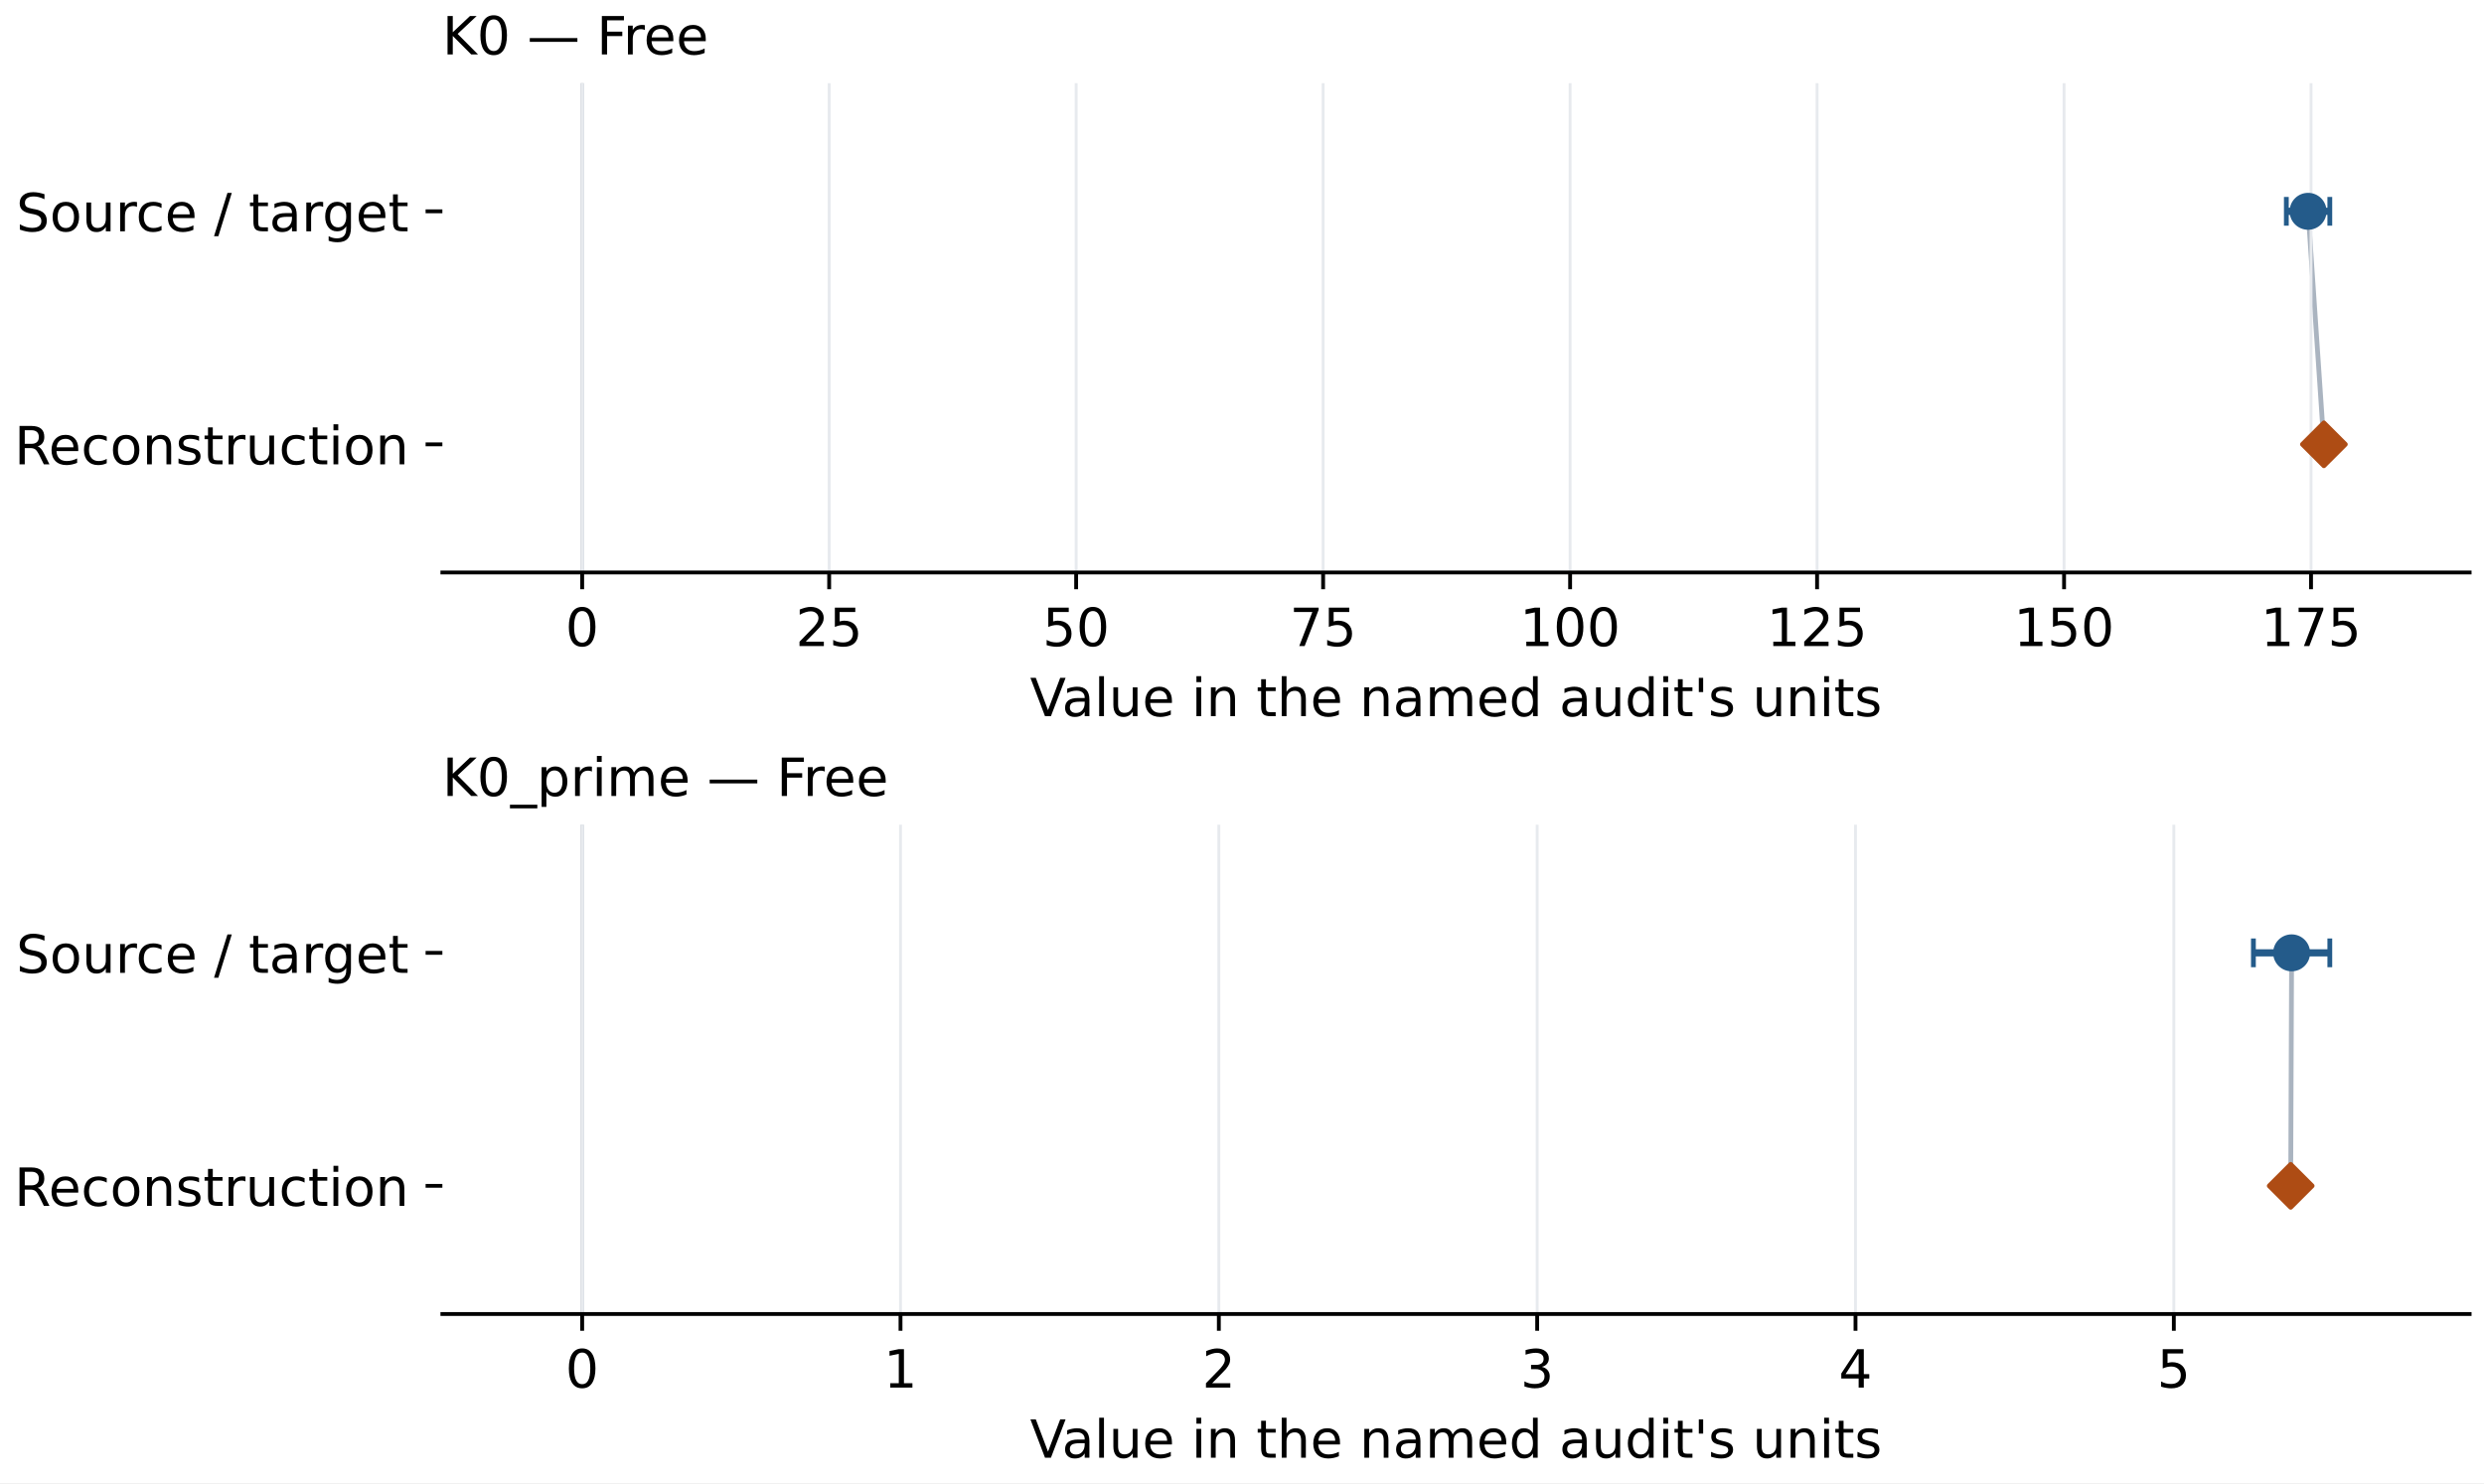
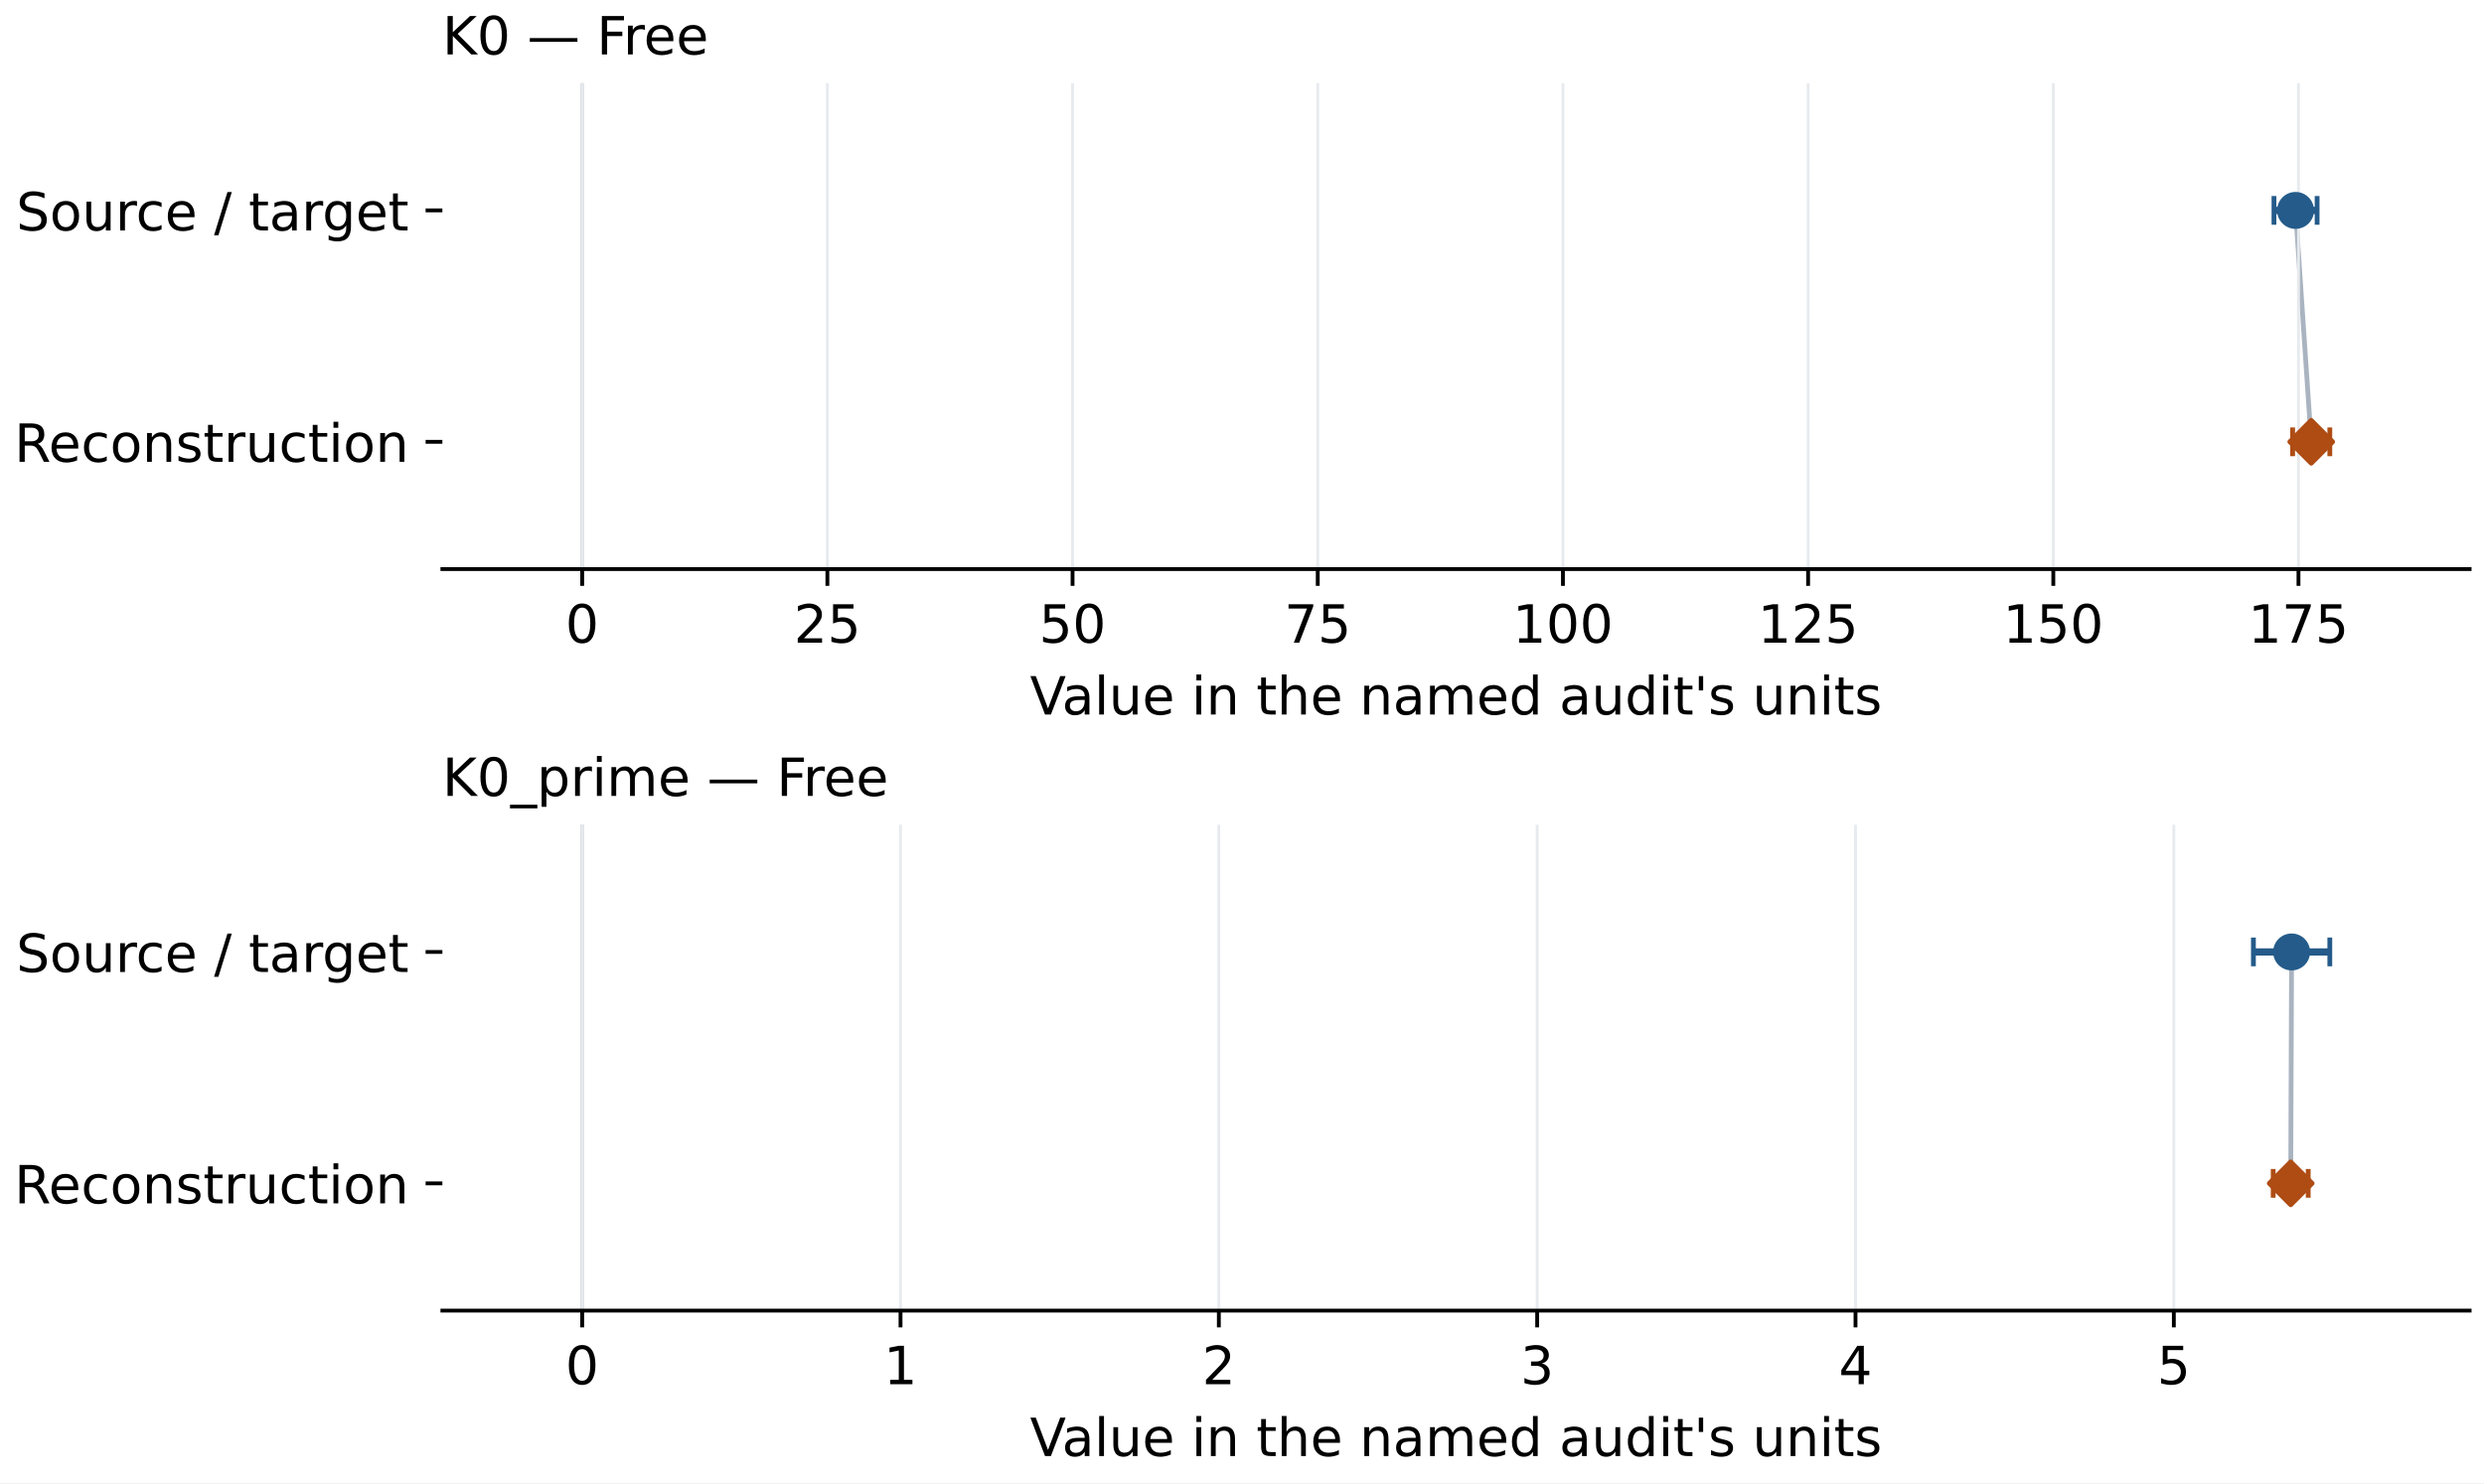
<svg xmlns="http://www.w3.org/2000/svg" xmlns:xlink="http://www.w3.org/1999/xlink" width="518.4pt" height="309.6pt" viewBox="0 0 518.4 309.6" version="1.1">
  <defs>
    <style type="text/css">*{stroke-linejoin: round; stroke-linecap: butt}</style>
  </defs>
  <g id="figure_1">
    <g id="patch_1">
      <path d="M 0 309.6 L 518.4 309.6 L 518.4 0 L 0 0 z " style="fill: #ffffff" />
    </g>
    <g id="axes_1">
      <g id="patch_2">
-         <path d="M 92.321 119.508 L 515.4 119.508 L 515.4 17.359 L 92.321 17.359 z " style="fill: #ffffff" />
+         <path d="M 92.323 118.798 L 515.4 118.798 L 515.4 17.358 L 92.323 17.358 z " style="fill: #ffffff" />
      </g>
      <g id="line2d_1">
-         <path d="M 121.499 119.508 L 121.499 17.359 " clip-path="url(#p881a610187)" style="fill: none; stroke: #c3cad2; stroke-width: 0.7; stroke-linecap: square" />
+         <path d="M 121.501 118.798 L 121.501 17.358 " clip-path="url(#pa77cc06cfe)" style="fill: none; stroke: #c3cad2; stroke-width: 0.7; stroke-linecap: square" />
      </g>
      <g id="line2d_2">
-         <path d="M 481.686 44.112 L 484.985 92.754 " clip-path="url(#p881a610187)" style="fill: none; stroke: #aab4c0; stroke-linecap: square" />
+         <path d="M 479.07 43.925 L 482.344 92.231 " clip-path="url(#pa77cc06cfe)" style="fill: none; stroke: #aab4c0; stroke-linecap: square" />
      </g>
      <g id="matplotlib.axis_1">
        <g id="xtick_1">
          <g id="line2d_3">
-             <path d="M 121.499 119.508 L 121.499 17.359 " clip-path="url(#p881a610187)" style="fill: none; stroke: #e7eaee; stroke-width: 0.6; stroke-linecap: square" />
+             <path d="M 121.501 118.798 L 121.501 17.358 " clip-path="url(#pa77cc06cfe)" style="fill: none; stroke: #e7eaee; stroke-width: 0.6; stroke-linecap: square" />
          </g>
          <g id="line2d_4">
            <defs>
              <path id="mb45e14ee2d" d="M 0 0 L 0 3.5 " style="stroke: #000000; stroke-width: 0.8" />
            </defs>
            <g>
-               <use xlink:href="#mb45e14ee2d" x="121.499" y="119.508" style="stroke: #000000; stroke-width: 0.8" />
+               <use xlink:href="#mb45e14ee2d" x="121.501" y="118.798" style="stroke: #000000; stroke-width: 0.8" />
            </g>
          </g>
          <g id="text_1">
-             <text style="font: 11px 'DejaVu Sans', Arial, sans-serif; text-anchor: middle" x="121.499" y="134.866" transform="rotate(-0 121.4993 134.8662)">0</text>
+             <text style="font-size: 11px; font-family: 'DejaVu Sans', Arial, sans-serif; text-anchor: middle" x="121.501" y="134.156" transform="rotate(-0 121.5009 134.1559)">0</text>
          </g>
        </g>
        <g id="xtick_2">
          <g id="line2d_5">
-             <path d="M 173.043 119.508 L 173.043 17.359 " clip-path="url(#p881a610187)" style="fill: none; stroke: #e7eaee; stroke-width: 0.6; stroke-linecap: square" />
+             <path d="M 172.67 118.798 L 172.67 17.358 " clip-path="url(#pa77cc06cfe)" style="fill: none; stroke: #e7eaee; stroke-width: 0.6; stroke-linecap: square" />
          </g>
          <g id="line2d_6">
            <g>
-               <use xlink:href="#mb45e14ee2d" x="173.043" y="119.508" style="stroke: #000000; stroke-width: 0.8" />
+               <use xlink:href="#mb45e14ee2d" x="172.67" y="118.798" style="stroke: #000000; stroke-width: 0.8" />
            </g>
          </g>
          <g id="text_2">
-             <text style="font: 11px 'DejaVu Sans', Arial, sans-serif; text-anchor: middle" x="173.043" y="134.866" transform="rotate(-0 173.0429 134.8662)">25</text>
+             <text style="font-size: 11px; font-family: 'DejaVu Sans', Arial, sans-serif; text-anchor: middle" x="172.67" y="134.156" transform="rotate(-0 172.6699 134.1559)">25</text>
          </g>
        </g>
        <g id="xtick_3">
          <g id="line2d_7">
-             <path d="M 224.587 119.508 L 224.587 17.359 " clip-path="url(#p881a610187)" style="fill: none; stroke: #e7eaee; stroke-width: 0.6; stroke-linecap: square" />
+             <path d="M 223.839 118.798 L 223.839 17.358 " clip-path="url(#pa77cc06cfe)" style="fill: none; stroke: #e7eaee; stroke-width: 0.6; stroke-linecap: square" />
          </g>
          <g id="line2d_8">
            <g>
-               <use xlink:href="#mb45e14ee2d" x="224.587" y="119.508" style="stroke: #000000; stroke-width: 0.8" />
+               <use xlink:href="#mb45e14ee2d" x="223.839" y="118.798" style="stroke: #000000; stroke-width: 0.8" />
            </g>
          </g>
          <g id="text_3">
-             <text style="font: 11px 'DejaVu Sans', Arial, sans-serif; text-anchor: middle" x="224.587" y="134.866" transform="rotate(-0 224.5865 134.8662)">50</text>
+             <text style="font-size: 11px; font-family: 'DejaVu Sans', Arial, sans-serif; text-anchor: middle" x="223.839" y="134.156" transform="rotate(-0 223.8388 134.1559)">50</text>
          </g>
        </g>
        <g id="xtick_4">
          <g id="line2d_9">
-             <path d="M 276.13 119.508 L 276.13 17.359 " clip-path="url(#p881a610187)" style="fill: none; stroke: #e7eaee; stroke-width: 0.6; stroke-linecap: square" />
+             <path d="M 275.008 118.798 L 275.008 17.358 " clip-path="url(#pa77cc06cfe)" style="fill: none; stroke: #e7eaee; stroke-width: 0.6; stroke-linecap: square" />
          </g>
          <g id="line2d_10">
            <g>
-               <use xlink:href="#mb45e14ee2d" x="276.13" y="119.508" style="stroke: #000000; stroke-width: 0.8" />
+               <use xlink:href="#mb45e14ee2d" x="275.008" y="118.798" style="stroke: #000000; stroke-width: 0.8" />
            </g>
          </g>
          <g id="text_4">
-             <text style="font: 11px 'DejaVu Sans', Arial, sans-serif; text-anchor: middle" x="276.13" y="134.866" transform="rotate(-0 276.1302 134.8662)">75</text>
+             <text style="font-size: 11px; font-family: 'DejaVu Sans', Arial, sans-serif; text-anchor: middle" x="275.008" y="134.156" transform="rotate(-0 275.0078 134.1559)">75</text>
          </g>
        </g>
        <g id="xtick_5">
          <g id="line2d_11">
-             <path d="M 327.674 119.508 L 327.674 17.359 " clip-path="url(#p881a610187)" style="fill: none; stroke: #e7eaee; stroke-width: 0.6; stroke-linecap: square" />
+             <path d="M 326.177 118.798 L 326.177 17.358 " clip-path="url(#pa77cc06cfe)" style="fill: none; stroke: #e7eaee; stroke-width: 0.6; stroke-linecap: square" />
          </g>
          <g id="line2d_12">
            <g>
-               <use xlink:href="#mb45e14ee2d" x="327.674" y="119.508" style="stroke: #000000; stroke-width: 0.8" />
+               <use xlink:href="#mb45e14ee2d" x="326.177" y="118.798" style="stroke: #000000; stroke-width: 0.8" />
            </g>
          </g>
          <g id="text_5">
-             <text style="font: 11px 'DejaVu Sans', Arial, sans-serif; text-anchor: middle" x="327.674" y="134.866" transform="rotate(-0 327.6738 134.8662)">100</text>
+             <text style="font-size: 11px; font-family: 'DejaVu Sans', Arial, sans-serif; text-anchor: middle" x="326.177" y="134.156" transform="rotate(-0 326.1767 134.1559)">100</text>
          </g>
        </g>
        <g id="xtick_6">
          <g id="line2d_13">
-             <path d="M 379.217 119.508 L 379.217 17.359 " clip-path="url(#p881a610187)" style="fill: none; stroke: #e7eaee; stroke-width: 0.6; stroke-linecap: square" />
+             <path d="M 377.346 118.798 L 377.346 17.358 " clip-path="url(#pa77cc06cfe)" style="fill: none; stroke: #e7eaee; stroke-width: 0.6; stroke-linecap: square" />
          </g>
          <g id="line2d_14">
            <g>
-               <use xlink:href="#mb45e14ee2d" x="379.217" y="119.508" style="stroke: #000000; stroke-width: 0.8" />
+               <use xlink:href="#mb45e14ee2d" x="377.346" y="118.798" style="stroke: #000000; stroke-width: 0.8" />
            </g>
          </g>
          <g id="text_6">
-             <text style="font: 11px 'DejaVu Sans', Arial, sans-serif; text-anchor: middle" x="379.217" y="134.866" transform="rotate(-0 379.2174 134.8662)">125</text>
+             <text style="font-size: 11px; font-family: 'DejaVu Sans', Arial, sans-serif; text-anchor: middle" x="377.346" y="134.156" transform="rotate(-0 377.3457 134.1559)">125</text>
          </g>
        </g>
        <g id="xtick_7">
          <g id="line2d_15">
-             <path d="M 430.761 119.508 L 430.761 17.359 " clip-path="url(#p881a610187)" style="fill: none; stroke: #e7eaee; stroke-width: 0.6; stroke-linecap: square" />
+             <path d="M 428.515 118.798 L 428.515 17.358 " clip-path="url(#pa77cc06cfe)" style="fill: none; stroke: #e7eaee; stroke-width: 0.6; stroke-linecap: square" />
          </g>
          <g id="line2d_16">
            <g>
-               <use xlink:href="#mb45e14ee2d" x="430.761" y="119.508" style="stroke: #000000; stroke-width: 0.8" />
+               <use xlink:href="#mb45e14ee2d" x="428.515" y="118.798" style="stroke: #000000; stroke-width: 0.8" />
            </g>
          </g>
          <g id="text_7">
-             <text style="font: 11px 'DejaVu Sans', Arial, sans-serif; text-anchor: middle" x="430.761" y="134.866" transform="rotate(-0 430.761 134.8662)">150</text>
+             <text style="font-size: 11px; font-family: 'DejaVu Sans', Arial, sans-serif; text-anchor: middle" x="428.515" y="134.156" transform="rotate(-0 428.5146 134.1559)">150</text>
          </g>
        </g>
        <g id="xtick_8">
          <g id="line2d_17">
-             <path d="M 482.305 119.508 L 482.305 17.359 " clip-path="url(#p881a610187)" style="fill: none; stroke: #e7eaee; stroke-width: 0.6; stroke-linecap: square" />
+             <path d="M 479.684 118.798 L 479.684 17.358 " clip-path="url(#pa77cc06cfe)" style="fill: none; stroke: #e7eaee; stroke-width: 0.6; stroke-linecap: square" />
          </g>
          <g id="line2d_18">
            <g>
-               <use xlink:href="#mb45e14ee2d" x="482.305" y="119.508" style="stroke: #000000; stroke-width: 0.8" />
+               <use xlink:href="#mb45e14ee2d" x="479.684" y="118.798" style="stroke: #000000; stroke-width: 0.8" />
            </g>
          </g>
          <g id="text_8">
-             <text style="font: 11px 'DejaVu Sans', Arial, sans-serif; text-anchor: middle" x="482.305" y="134.866" transform="rotate(-0 482.3046 134.8662)">175</text>
+             <text style="font-size: 11px; font-family: 'DejaVu Sans', Arial, sans-serif; text-anchor: middle" x="479.684" y="134.156" transform="rotate(-0 479.6836 134.1559)">175</text>
          </g>
        </g>
        <g id="text_9">
-           <text style="font: 11px 'DejaVu Sans', Arial, sans-serif; text-anchor: middle" x="303.861" y="149.512" transform="rotate(-0 303.8606 149.5121)">Value in the named audit's units</text>
+           <text style="font-size: 11px; font-family: 'DejaVu Sans', Arial, sans-serif; text-anchor: middle" x="303.861" y="149.157" transform="rotate(-0 303.8615 149.1568)">Value in the named audit's units</text>
        </g>
      </g>
      <g id="matplotlib.axis_2">
        <g id="ytick_1">
          <g id="line2d_19">
            <defs>
              <path id="m7f30f8d901" d="M 0 0 L -3.5 0 " style="stroke: #000000; stroke-width: 0.8" />
            </defs>
            <g>
-               <use xlink:href="#m7f30f8d901" x="92.321" y="92.754" style="stroke: #000000; stroke-width: 0.8" />
+               <use xlink:href="#m7f30f8d901" x="92.323" y="92.231" style="stroke: #000000; stroke-width: 0.8" />
            </g>
          </g>
          <g id="text_10">
-             <text style="font: 11px 'DejaVu Sans', Arial, sans-serif; text-anchor: end" x="85.321" y="96.934" transform="rotate(-0 85.32149 96.93362)">Reconstruction</text>
+             <text style="font-size: 11px; font-family: 'DejaVu Sans', Arial, sans-serif; text-anchor: end" x="85.323" y="96.41" transform="rotate(-0 85.32321 96.40978)">Reconstruction</text>
          </g>
        </g>
        <g id="ytick_2">
          <g id="line2d_20">
            <g>
-               <use xlink:href="#m7f30f8d901" x="92.321" y="44.112" style="stroke: #000000; stroke-width: 0.8" />
+               <use xlink:href="#m7f30f8d901" x="92.323" y="43.925" style="stroke: #000000; stroke-width: 0.8" />
            </g>
          </g>
          <g id="text_11">
-             <text style="font: 11px 'DejaVu Sans', Arial, sans-serif; text-anchor: end" x="85.321" y="48.291" transform="rotate(-0 85.32149 48.29107)">Source / target</text>
+             <text style="font-size: 11px; font-family: 'DejaVu Sans', Arial, sans-serif; text-anchor: end" x="85.323" y="48.104" transform="rotate(-0 85.32321 48.1042)">Source / target</text>
          </g>
        </g>
      </g>
      <g id="PathCollection_1">
        <defs>
          <path id="m5b1aaaca44" d="M 0 3.354 C 0.89 3.354 1.743 3.001 2.372 2.372 C 3.001 1.743 3.354 0.89 3.354 0 C 3.354 -0.89 3.001 -1.743 2.372 -2.372 C 1.743 -3.001 0.89 -3.354 0 -3.354 C -0.89 -3.354 -1.743 -3.001 -2.372 -2.372 C -3.001 -1.743 -3.354 -0.89 -3.354 0 C -3.354 0.89 -3.001 1.743 -2.372 2.372 C -1.743 3.001 -0.89 3.354 0 3.354 z " style="stroke: #245b8a" />
        </defs>
-         <g clip-path="url(#p881a610187)">
-           <use xlink:href="#m5b1aaaca44" x="481.686" y="44.112" style="fill: #245b8a; stroke: #245b8a" />
+         <g clip-path="url(#pa77cc06cfe)">
+           <use xlink:href="#m5b1aaaca44" x="479.07" y="43.925" style="fill: #245b8a; stroke: #245b8a" />
        </g>
      </g>
      <g id="PathCollection_2">
        <defs>
          <path id="m79c71298e6" d="M -0 4.472 L 4.472 0 L 0 -4.472 L -4.472 -0 z " style="stroke: #ae4c14" />
        </defs>
-         <g clip-path="url(#p881a610187)">
-           <use xlink:href="#m79c71298e6" x="484.985" y="92.754" style="fill: #ae4c14; stroke: #ae4c14" />
+         <g clip-path="url(#pa77cc06cfe)">
+           <use xlink:href="#m79c71298e6" x="482.344" y="92.231" style="fill: #ae4c14; stroke: #ae4c14" />
        </g>
      </g>
      <g id="LineCollection_1">
-         <path d="M 477.15 44.112 L 486.222 44.112 " clip-path="url(#p881a610187)" style="fill: none; stroke: #245b8a; stroke-width: 1.5" />
+         <path d="M 474.567 43.925 L 483.572 43.925 " clip-path="url(#pa77cc06cfe)" style="fill: none; stroke: #245b8a; stroke-width: 1.5" />
      </g>
      <g id="line2d_21">
        <defs>
          <path id="m002537e231" d="M 0 3 L 0 -3 " style="stroke: #245b8a" />
        </defs>
-         <g clip-path="url(#p881a610187)">
-           <use xlink:href="#m002537e231" x="477.15" y="44.112" style="fill: #245b8a; stroke: #245b8a" />
+         <g clip-path="url(#pa77cc06cfe)">
+           <use xlink:href="#m002537e231" x="474.567" y="43.925" style="fill: #245b8a; stroke: #245b8a" />
        </g>
      </g>
      <g id="line2d_22">
-         <g clip-path="url(#p881a610187)">
-           <use xlink:href="#m002537e231" x="486.222" y="44.112" style="fill: #245b8a; stroke: #245b8a" />
+         <g clip-path="url(#pa77cc06cfe)">
+           <use xlink:href="#m002537e231" x="483.572" y="43.925" style="fill: #245b8a; stroke: #245b8a" />
+         </g>
+       </g>
+       <g id="LineCollection_2">
+         <path d="M 478.466 92.231 L 486.222 92.231 " clip-path="url(#pa77cc06cfe)" style="fill: none; stroke: #ae4c14; stroke-width: 1.5" />
+       </g>
+       <g id="line2d_23">
+         <defs>
+           <path id="m3def4cd5cd" d="M 0 3 L 0 -3 " style="stroke: #ae4c14" />
+         </defs>
+         <g clip-path="url(#pa77cc06cfe)">
+           <use xlink:href="#m3def4cd5cd" x="478.466" y="92.231" style="fill: #ae4c14; stroke: #ae4c14" />
+         </g>
+       </g>
+       <g id="line2d_24">
+         <g clip-path="url(#pa77cc06cfe)">
+           <use xlink:href="#m3def4cd5cd" x="486.222" y="92.231" style="fill: #ae4c14; stroke: #ae4c14" />
        </g>
      </g>
      <g id="patch_3">
-         <path d="M 92.321 119.508 L 515.4 119.508 " style="fill: none; stroke: #000000; stroke-width: 0.8; stroke-linejoin: miter; stroke-linecap: square" />
+         <path d="M 92.323 118.798 L 515.4 118.798 " style="fill: none; stroke: #000000; stroke-width: 0.8; stroke-linejoin: miter; stroke-linecap: square" />
      </g>
      <g id="text_12">
-         <text style="font: 11px 'DejaVu Sans', Arial, sans-serif; text-anchor: start" x="92.321" y="11.359" transform="rotate(-0 92.32149 11.35852)">K0 — Free</text>
+         <text style="font-size: 11px; font-family: 'DejaVu Sans', Arial, sans-serif; text-anchor: start" x="92.323" y="11.358" transform="rotate(-0 92.32321 11.35766)">K0 — Free</text>
      </g>
    </g>
    <g id="axes_2">
      <g id="patch_4">
-         <path d="M 92.321 274.308 L 515.4 274.308 L 515.4 172.159 L 92.321 172.159 z " style="fill: #ffffff" />
-       </g>
-       <g id="line2d_23">
-         <path d="M 121.499 274.308 L 121.499 172.159 " clip-path="url(#pee1d3cd779)" style="fill: none; stroke: #c3cad2; stroke-width: 0.7; stroke-linecap: square" />
-       </g>
-       <g id="line2d_24">
-         <path d="M 478.25 198.912 L 478.059 247.554 " clip-path="url(#pee1d3cd779)" style="fill: none; stroke: #aab4c0; stroke-linecap: square" />
+         <path d="M 92.323 273.599 L 515.4 273.599 L 515.4 172.158 L 92.323 172.158 z " style="fill: #ffffff" />
+       </g>
+       <g id="line2d_25">
+         <path d="M 121.501 273.599 L 121.501 172.158 " clip-path="url(#pa36fc6f845)" style="fill: none; stroke: #c3cad2; stroke-width: 0.7; stroke-linecap: square" />
+       </g>
+       <g id="line2d_26">
+         <path d="M 478.25 198.726 L 478.06 247.031 " clip-path="url(#pa36fc6f845)" style="fill: none; stroke: #aab4c0; stroke-linecap: square" />
      </g>
      <g id="matplotlib.axis_3">
        <g id="xtick_9">
-           <g id="line2d_25">
-             <path d="M 121.499 274.308 L 121.499 172.159 " clip-path="url(#pee1d3cd779)" style="fill: none; stroke: #e7eaee; stroke-width: 0.6; stroke-linecap: square" />
-           </g>
-           <g id="line2d_26">
-             <g>
-               <use xlink:href="#mb45e14ee2d" x="121.499" y="274.308" style="stroke: #000000; stroke-width: 0.8" />
+           <g id="line2d_27">
+             <path d="M 121.501 273.599 L 121.501 172.158 " clip-path="url(#pa36fc6f845)" style="fill: none; stroke: #e7eaee; stroke-width: 0.6; stroke-linecap: square" />
+           </g>
+           <g id="line2d_28">
+             <g>
+               <use xlink:href="#mb45e14ee2d" x="121.501" y="273.599" style="stroke: #000000; stroke-width: 0.8" />
            </g>
          </g>
          <g id="text_13">
-             <text style="font: 11px 'DejaVu Sans', Arial, sans-serif; text-anchor: middle" x="121.499" y="289.666" transform="rotate(-0 121.4993 289.6662)">0</text>
+             <text style="font-size: 11px; font-family: 'DejaVu Sans', Arial, sans-serif; text-anchor: middle" x="121.501" y="288.956" transform="rotate(-0 121.5009 288.9563)">0</text>
          </g>
        </g>
        <g id="xtick_10">
-           <g id="line2d_27">
-             <path d="M 187.933 274.308 L 187.933 172.159 " clip-path="url(#pee1d3cd779)" style="fill: none; stroke: #e7eaee; stroke-width: 0.6; stroke-linecap: square" />
-           </g>
-           <g id="line2d_28">
-             <g>
-               <use xlink:href="#mb45e14ee2d" x="187.933" y="274.308" style="stroke: #000000; stroke-width: 0.8" />
+           <g id="line2d_29">
+             <path d="M 187.935 273.599 L 187.935 172.158 " clip-path="url(#pa36fc6f845)" style="fill: none; stroke: #e7eaee; stroke-width: 0.6; stroke-linecap: square" />
+           </g>
+           <g id="line2d_30">
+             <g>
+               <use xlink:href="#mb45e14ee2d" x="187.935" y="273.599" style="stroke: #000000; stroke-width: 0.8" />
            </g>
          </g>
          <g id="text_14">
-             <text style="font: 11px 'DejaVu Sans', Arial, sans-serif; text-anchor: middle" x="187.933" y="289.666" transform="rotate(-0 187.9333 289.6662)">1</text>
+             <text style="font-size: 11px; font-family: 'DejaVu Sans', Arial, sans-serif; text-anchor: middle" x="187.935" y="288.956" transform="rotate(-0 187.9346 288.9563)">1</text>
          </g>
        </g>
        <g id="xtick_11">
-           <g id="line2d_29">
-             <path d="M 254.367 274.308 L 254.367 172.159 " clip-path="url(#pee1d3cd779)" style="fill: none; stroke: #e7eaee; stroke-width: 0.6; stroke-linecap: square" />
-           </g>
-           <g id="line2d_30">
-             <g>
-               <use xlink:href="#mb45e14ee2d" x="254.367" y="274.308" style="stroke: #000000; stroke-width: 0.8" />
+           <g id="line2d_31">
+             <path d="M 254.368 273.599 L 254.368 172.158 " clip-path="url(#pa36fc6f845)" style="fill: none; stroke: #e7eaee; stroke-width: 0.6; stroke-linecap: square" />
+           </g>
+           <g id="line2d_32">
+             <g>
+               <use xlink:href="#mb45e14ee2d" x="254.368" y="273.599" style="stroke: #000000; stroke-width: 0.8" />
            </g>
          </g>
          <g id="text_15">
-             <text style="font: 11px 'DejaVu Sans', Arial, sans-serif; text-anchor: middle" x="254.367" y="289.666" transform="rotate(-0 254.3673 289.6662)">2</text>
+             <text style="font-size: 11px; font-family: 'DejaVu Sans', Arial, sans-serif; text-anchor: middle" x="254.368" y="288.956" transform="rotate(-0 254.3684 288.9563)">2</text>
          </g>
        </g>
        <g id="xtick_12">
-           <g id="line2d_31">
-             <path d="M 320.801 274.308 L 320.801 172.159 " clip-path="url(#pee1d3cd779)" style="fill: none; stroke: #e7eaee; stroke-width: 0.6; stroke-linecap: square" />
-           </g>
-           <g id="line2d_32">
-             <g>
-               <use xlink:href="#mb45e14ee2d" x="320.801" y="274.308" style="stroke: #000000; stroke-width: 0.8" />
+           <g id="line2d_33">
+             <path d="M 320.802 273.599 L 320.802 172.158 " clip-path="url(#pa36fc6f845)" style="fill: none; stroke: #e7eaee; stroke-width: 0.6; stroke-linecap: square" />
+           </g>
+           <g id="line2d_34">
+             <g>
+               <use xlink:href="#mb45e14ee2d" x="320.802" y="273.599" style="stroke: #000000; stroke-width: 0.8" />
            </g>
          </g>
          <g id="text_16">
-             <text style="font: 11px 'DejaVu Sans', Arial, sans-serif; text-anchor: middle" x="320.801" y="289.666" transform="rotate(-0 320.8013 289.6662)">3</text>
+             <text style="font-size: 11px; font-family: 'DejaVu Sans', Arial, sans-serif; text-anchor: middle" x="320.802" y="288.956" transform="rotate(-0 320.8021 288.9563)">3</text>
          </g>
        </g>
        <g id="xtick_13">
-           <g id="line2d_33">
-             <path d="M 387.235 274.308 L 387.235 172.159 " clip-path="url(#pee1d3cd779)" style="fill: none; stroke: #e7eaee; stroke-width: 0.6; stroke-linecap: square" />
-           </g>
-           <g id="line2d_34">
-             <g>
-               <use xlink:href="#mb45e14ee2d" x="387.235" y="274.308" style="stroke: #000000; stroke-width: 0.8" />
+           <g id="line2d_35">
+             <path d="M 387.236 273.599 L 387.236 172.158 " clip-path="url(#pa36fc6f845)" style="fill: none; stroke: #e7eaee; stroke-width: 0.6; stroke-linecap: square" />
+           </g>
+           <g id="line2d_36">
+             <g>
+               <use xlink:href="#mb45e14ee2d" x="387.236" y="273.599" style="stroke: #000000; stroke-width: 0.8" />
            </g>
          </g>
          <g id="text_17">
-             <text style="font: 11px 'DejaVu Sans', Arial, sans-serif; text-anchor: middle" x="387.235" y="289.666" transform="rotate(-0 387.2353 289.6662)">4</text>
+             <text style="font-size: 11px; font-family: 'DejaVu Sans', Arial, sans-serif; text-anchor: middle" x="387.236" y="288.956" transform="rotate(-0 387.2358 288.9563)">4</text>
          </g>
        </g>
        <g id="xtick_14">
-           <g id="line2d_35">
-             <path d="M 453.669 274.308 L 453.669 172.159 " clip-path="url(#pee1d3cd779)" style="fill: none; stroke: #e7eaee; stroke-width: 0.6; stroke-linecap: square" />
-           </g>
-           <g id="line2d_36">
-             <g>
-               <use xlink:href="#mb45e14ee2d" x="453.669" y="274.308" style="stroke: #000000; stroke-width: 0.8" />
+           <g id="line2d_37">
+             <path d="M 453.67 273.599 L 453.67 172.158 " clip-path="url(#pa36fc6f845)" style="fill: none; stroke: #e7eaee; stroke-width: 0.6; stroke-linecap: square" />
+           </g>
+           <g id="line2d_38">
+             <g>
+               <use xlink:href="#mb45e14ee2d" x="453.67" y="273.599" style="stroke: #000000; stroke-width: 0.8" />
            </g>
          </g>
          <g id="text_18">
-             <text style="font: 11px 'DejaVu Sans', Arial, sans-serif; text-anchor: middle" x="453.669" y="289.666" transform="rotate(-0 453.6693 289.6662)">5</text>
+             <text style="font-size: 11px; font-family: 'DejaVu Sans', Arial, sans-serif; text-anchor: middle" x="453.67" y="288.956" transform="rotate(-0 453.6695 288.9563)">5</text>
          </g>
        </g>
        <g id="text_19">
-           <text style="font: 11px 'DejaVu Sans', Arial, sans-serif; text-anchor: middle" x="303.861" y="304.312" transform="rotate(-0 303.8606 304.3121)">Value in the named audit's units</text>
+           <text style="font-size: 11px; font-family: 'DejaVu Sans', Arial, sans-serif; text-anchor: middle" x="303.861" y="303.957" transform="rotate(-0 303.8615 303.9572)">Value in the named audit's units</text>
        </g>
      </g>
      <g id="matplotlib.axis_4">
        <g id="ytick_3">
-           <g id="line2d_37">
-             <g>
-               <use xlink:href="#m7f30f8d901" x="92.321" y="247.554" style="stroke: #000000; stroke-width: 0.8" />
+           <g id="line2d_39">
+             <g>
+               <use xlink:href="#m7f30f8d901" x="92.323" y="247.031" style="stroke: #000000; stroke-width: 0.8" />
            </g>
          </g>
          <g id="text_20">
-             <text style="font: 11px 'DejaVu Sans', Arial, sans-serif; text-anchor: end" x="85.321" y="251.734" transform="rotate(-0 85.32149 251.7336)">Reconstruction</text>
+             <text style="font-size: 11px; font-family: 'DejaVu Sans', Arial, sans-serif; text-anchor: end" x="85.323" y="251.21" transform="rotate(-0 85.32321 251.2102)">Reconstruction</text>
          </g>
        </g>
        <g id="ytick_4">
-           <g id="line2d_38">
-             <g>
-               <use xlink:href="#m7f30f8d901" x="92.321" y="198.912" style="stroke: #000000; stroke-width: 0.8" />
+           <g id="line2d_40">
+             <g>
+               <use xlink:href="#m7f30f8d901" x="92.323" y="198.726" style="stroke: #000000; stroke-width: 0.8" />
            </g>
          </g>
          <g id="text_21">
-             <text style="font: 11px 'DejaVu Sans', Arial, sans-serif; text-anchor: end" x="85.321" y="203.091" transform="rotate(-0 85.32149 203.0911)">Source / target</text>
+             <text style="font-size: 11px; font-family: 'DejaVu Sans', Arial, sans-serif; text-anchor: end" x="85.323" y="202.905" transform="rotate(-0 85.32321 202.9046)">Source / target</text>
          </g>
        </g>
      </g>
      <g id="PathCollection_3">
-         <g clip-path="url(#pee1d3cd779)">
-           <use xlink:href="#m5b1aaaca44" x="478.25" y="198.912" style="fill: #245b8a; stroke: #245b8a" />
+         <g clip-path="url(#pa36fc6f845)">
+           <use xlink:href="#m5b1aaaca44" x="478.25" y="198.726" style="fill: #245b8a; stroke: #245b8a" />
        </g>
      </g>
      <g id="PathCollection_4">
-         <g clip-path="url(#pee1d3cd779)">
-           <use xlink:href="#m79c71298e6" x="478.059" y="247.554" style="fill: #ae4c14; stroke: #ae4c14" />
-         </g>
-       </g>
-       <g id="LineCollection_2">
-         <path d="M 470.278 198.912 L 486.222 198.912 " clip-path="url(#pee1d3cd779)" style="fill: none; stroke: #245b8a; stroke-width: 1.5" />
-       </g>
-       <g id="line2d_39">
-         <g clip-path="url(#pee1d3cd779)">
-           <use xlink:href="#m002537e231" x="470.278" y="198.912" style="fill: #245b8a; stroke: #245b8a" />
-         </g>
-       </g>
-       <g id="line2d_40">
-         <g clip-path="url(#pee1d3cd779)">
-           <use xlink:href="#m002537e231" x="486.222" y="198.912" style="fill: #245b8a; stroke: #245b8a" />
+         <g clip-path="url(#pa36fc6f845)">
+           <use xlink:href="#m79c71298e6" x="478.06" y="247.031" style="fill: #ae4c14; stroke: #ae4c14" />
+         </g>
+       </g>
+       <g id="LineCollection_3">
+         <path d="M 470.278 198.726 L 486.222 198.726 " clip-path="url(#pa36fc6f845)" style="fill: none; stroke: #245b8a; stroke-width: 1.5" />
+       </g>
+       <g id="line2d_41">
+         <g clip-path="url(#pa36fc6f845)">
+           <use xlink:href="#m002537e231" x="470.278" y="198.726" style="fill: #245b8a; stroke: #245b8a" />
+         </g>
+       </g>
+       <g id="line2d_42">
+         <g clip-path="url(#pa36fc6f845)">
+           <use xlink:href="#m002537e231" x="486.222" y="198.726" style="fill: #245b8a; stroke: #245b8a" />
+         </g>
+       </g>
+       <g id="LineCollection_4">
+         <path d="M 474.406 247.031 L 481.713 247.031 " clip-path="url(#pa36fc6f845)" style="fill: none; stroke: #ae4c14; stroke-width: 1.5" />
+       </g>
+       <g id="line2d_43">
+         <g clip-path="url(#pa36fc6f845)">
+           <use xlink:href="#m3def4cd5cd" x="474.406" y="247.031" style="fill: #ae4c14; stroke: #ae4c14" />
+         </g>
+       </g>
+       <g id="line2d_44">
+         <g clip-path="url(#pa36fc6f845)">
+           <use xlink:href="#m3def4cd5cd" x="481.713" y="247.031" style="fill: #ae4c14; stroke: #ae4c14" />
        </g>
      </g>
      <g id="patch_5">
-         <path d="M 92.321 274.308 L 515.4 274.308 " style="fill: none; stroke: #000000; stroke-width: 0.8; stroke-linejoin: miter; stroke-linecap: square" />
+         <path d="M 92.323 273.599 L 515.4 273.599 " style="fill: none; stroke: #000000; stroke-width: 0.8; stroke-linejoin: miter; stroke-linecap: square" />
      </g>
      <g id="text_22">
-         <text style="font: 11px 'DejaVu Sans', Arial, sans-serif; text-anchor: start" x="92.321" y="166.159" transform="rotate(-0 92.32149 166.1585)">K0_prime — Free</text>
+         <text style="font-size: 11px; font-family: 'DejaVu Sans', Arial, sans-serif; text-anchor: start" x="92.323" y="166.158" transform="rotate(-0 92.32321 166.1581)">K0_prime — Free</text>
      </g>
    </g>
  </g>
  <defs>
-     <clipPath id="p881a610187">
-       <rect x="92.321" y="17.359" width="423.078" height="102.149" />
+     <clipPath id="pa77cc06cfe">
+       <rect x="92.323" y="17.358" width="423.077" height="101.441" />
    </clipPath>
-     <clipPath id="pee1d3cd779">
-       <rect x="92.321" y="172.159" width="423.078" height="102.149" />
+     <clipPath id="pa36fc6f845">
+       <rect x="92.323" y="172.158" width="423.077" height="101.441" />
    </clipPath>
  </defs>
</svg>
